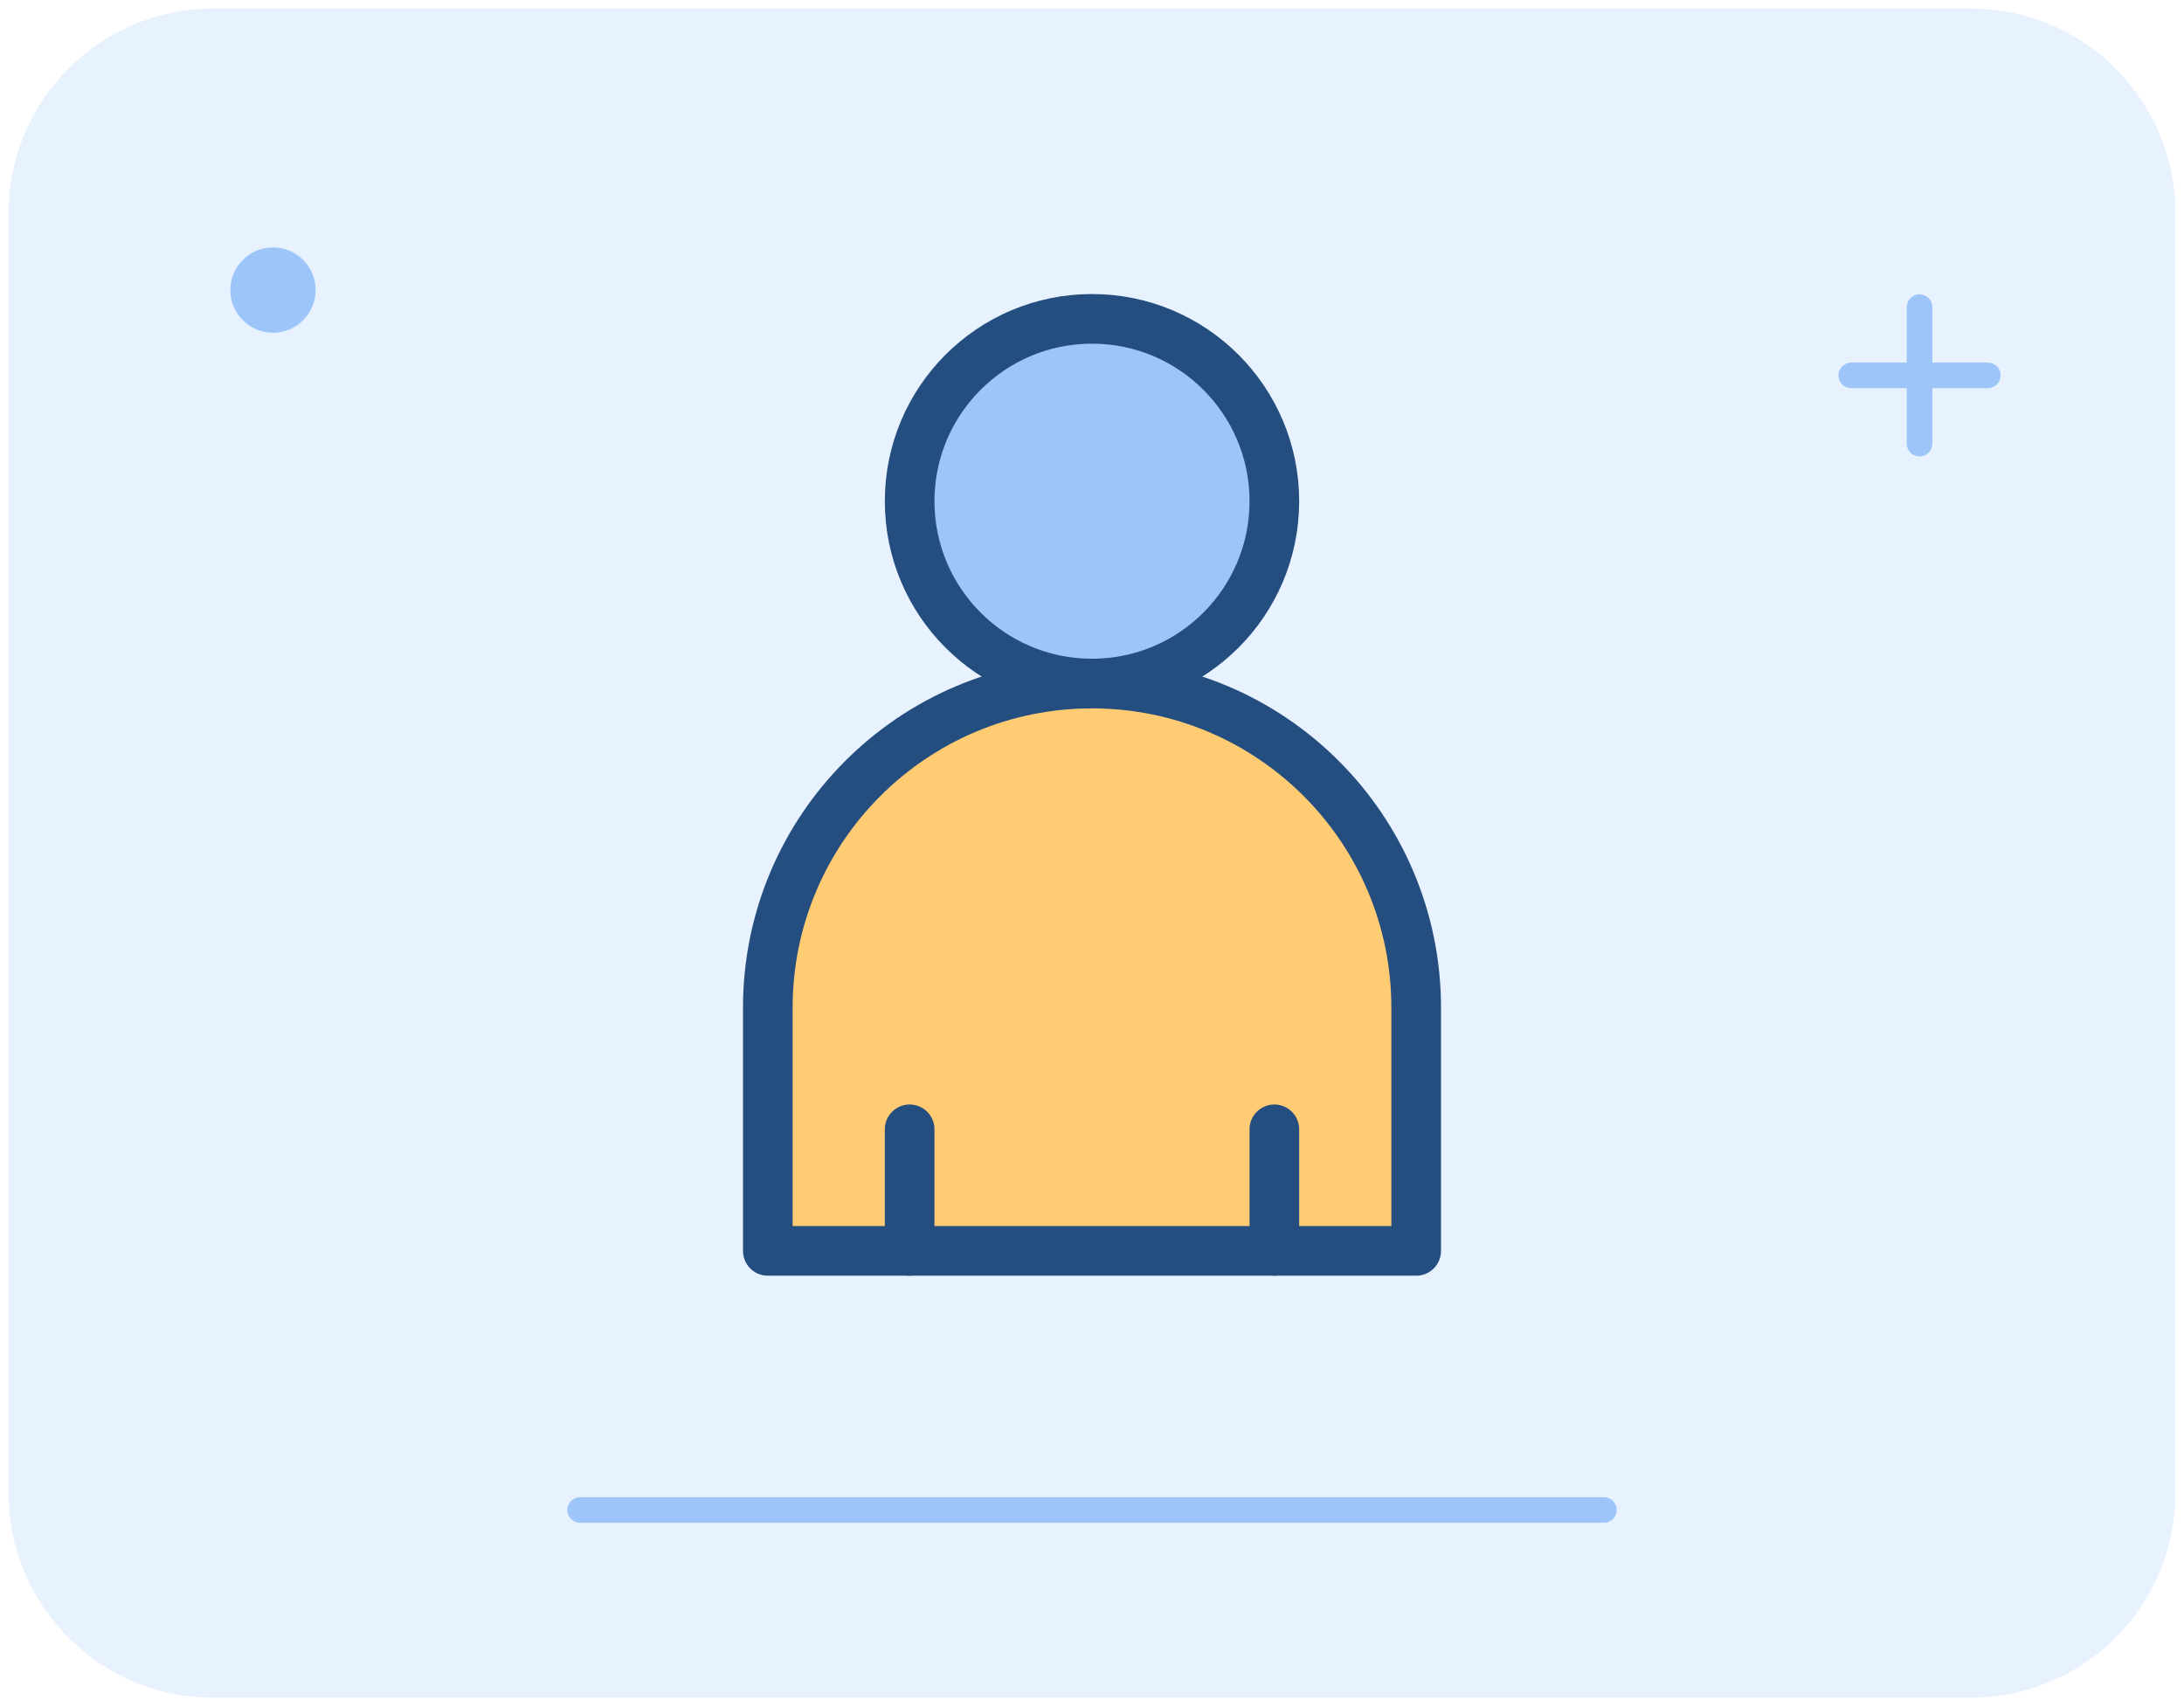
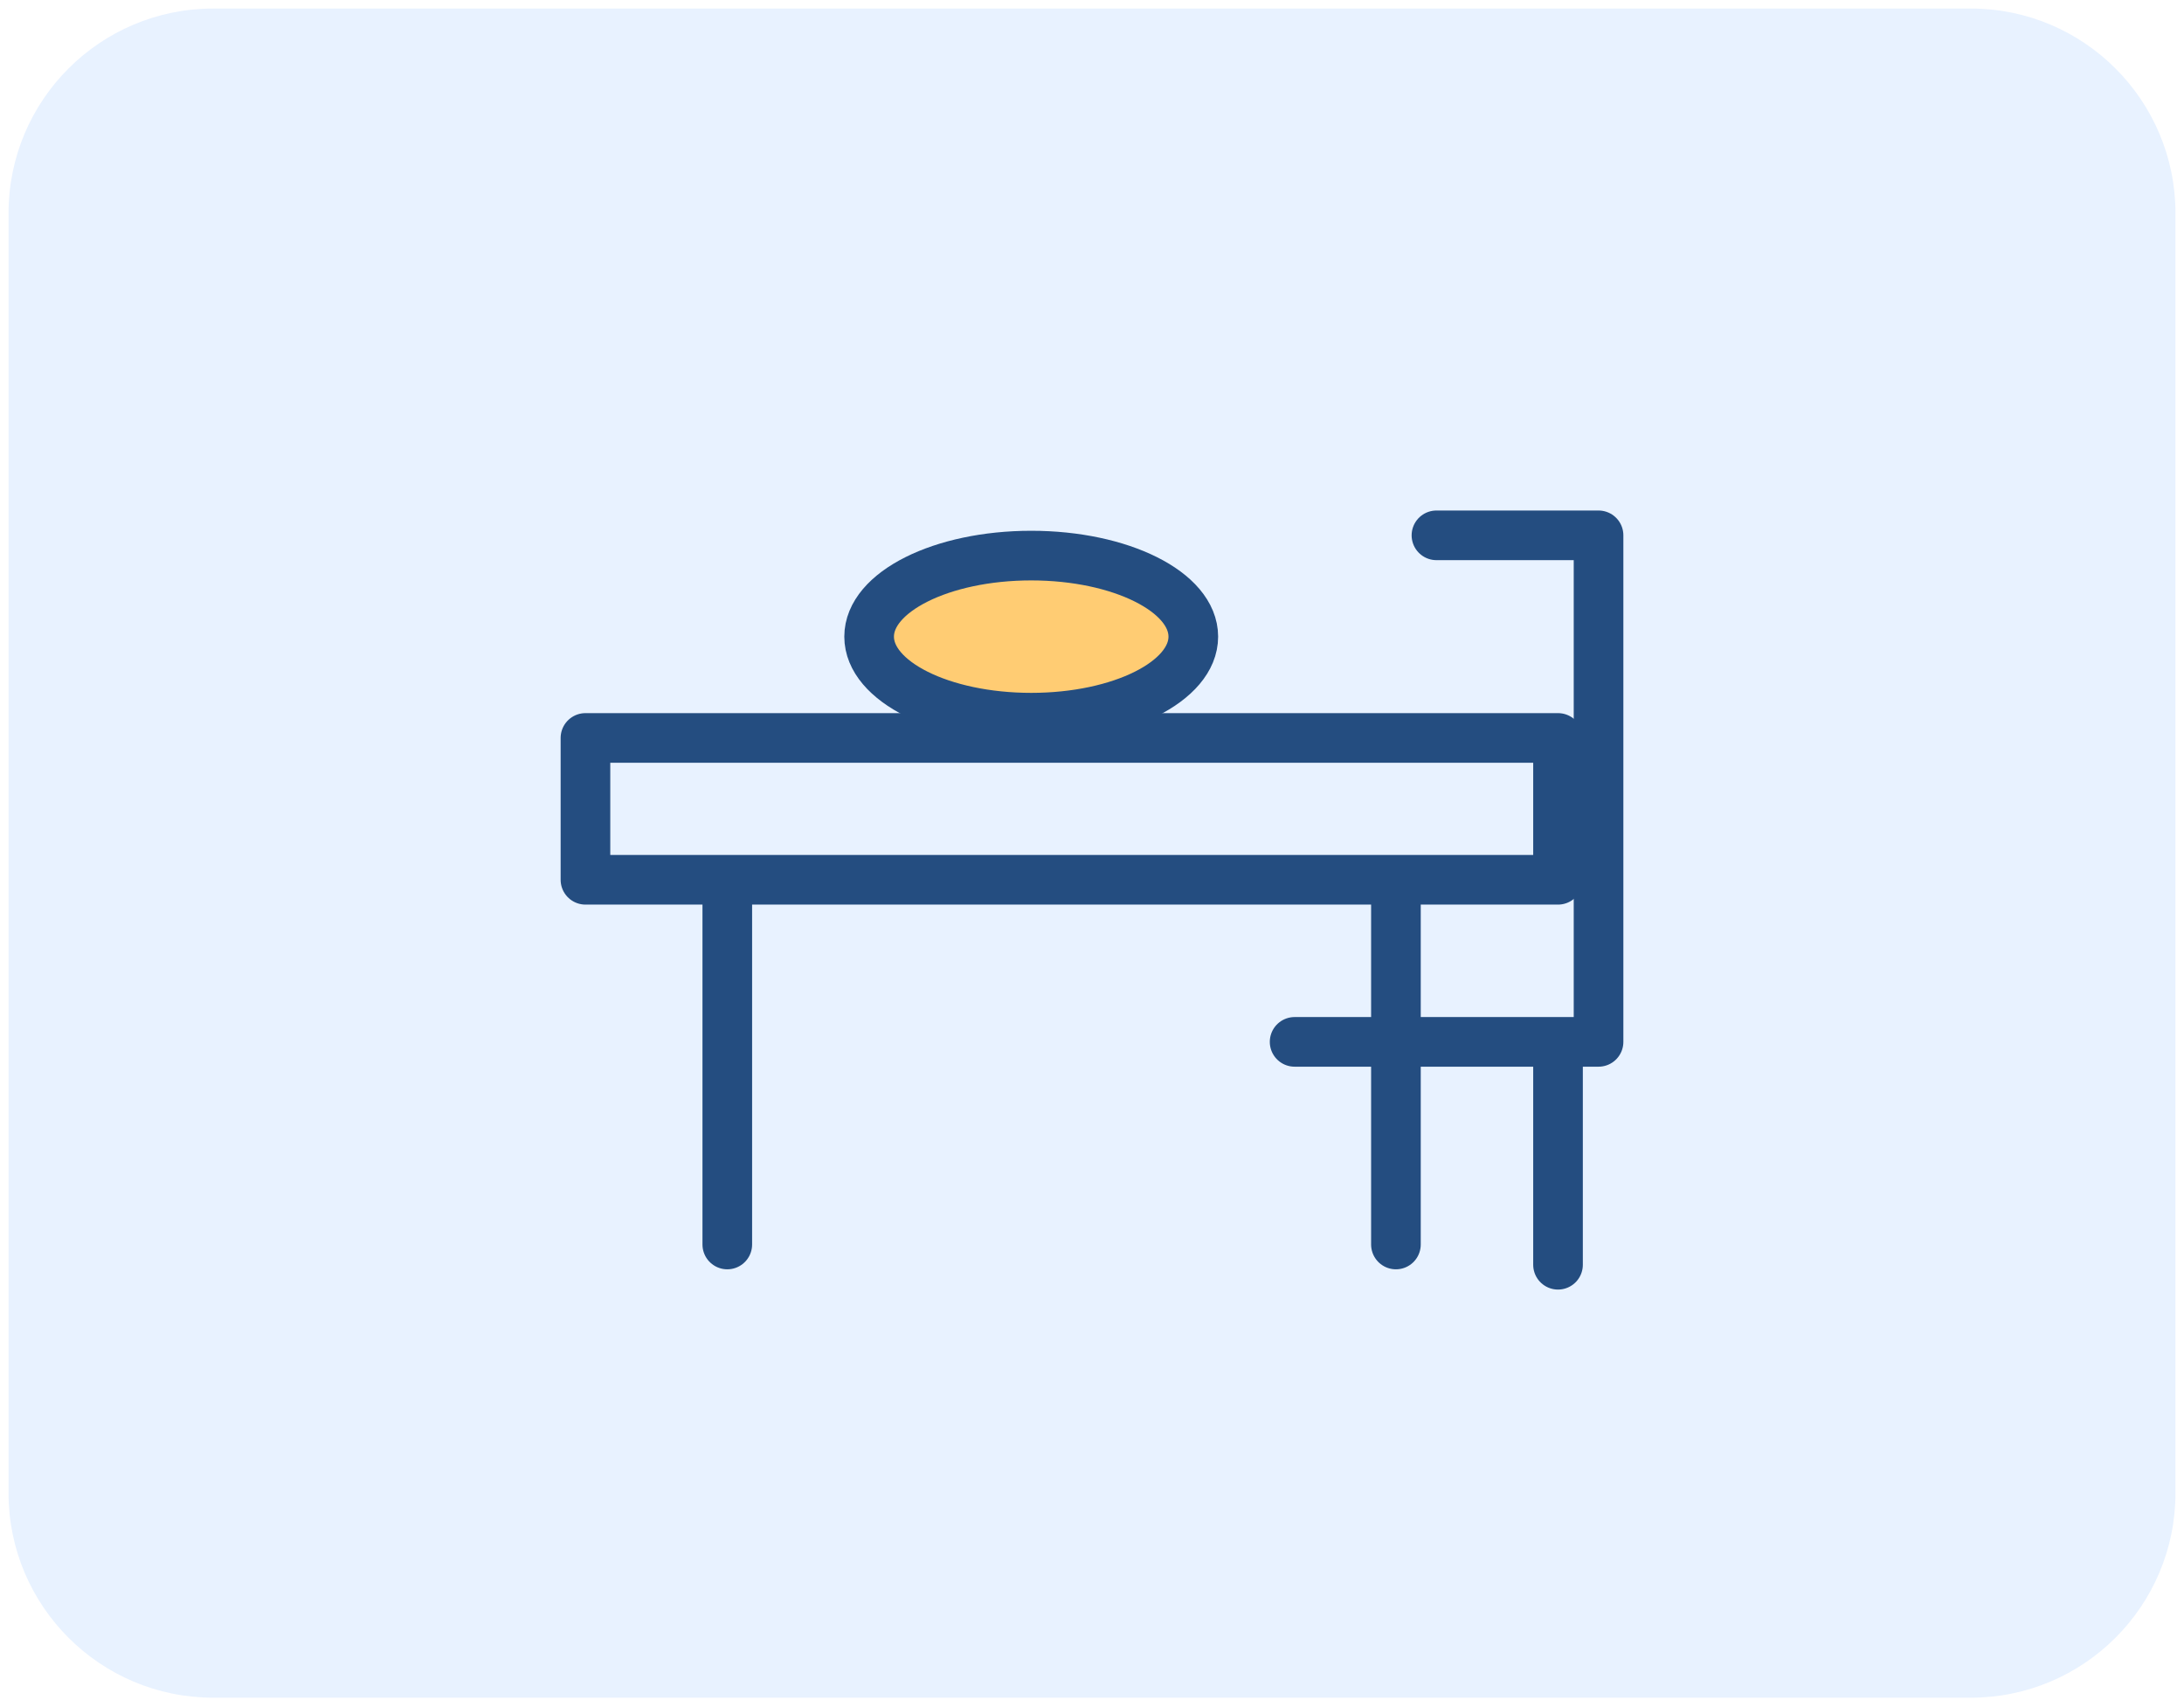
- <svg xmlns="http://www.w3.org/2000/svg" width="256" height="200" viewBox="0 0 256 200" font-family="system-ui,Noto Sans CJK SC,Microsoft YaHei,sans-serif" role="img">
+ <svg xmlns="http://www.w3.org/2000/svg" width="256" height="200" viewBox="0 0 256 200" font-family="system-ui,sans-serif" role="img">
  <rect x="1" y="1" width="254" height="198" rx="24" fill="#e8f2ff" />
-   <circle cx="32" cy="34" r="5" fill="#9dc5fa" />
-   <path d="M225 36v16m-8-8h16" stroke="#9dc5fa" stroke-width="3" stroke-linecap="round" />
-   <g transform="translate(52 16) scale(2.375)" stroke="#244d80" stroke-width="2.45" stroke-linecap="round" stroke-linejoin="round" fill="none">
-     <ellipse cx="32" cy="18" rx="9" ry="9" fill="#9dc5fa" />
-     <path d="M16 55V43a16 16 0 0 1 32 0v12z" fill="#ffcc73" />
-     <path d="M23 49v6m18-6v6" fill="none" />
+   <g transform="translate(52 20) scale(2.375)" stroke="#244d80" stroke-width="2.45" stroke-linecap="round" stroke-linejoin="round" fill="none">
+     <g transform="translate(0 0) scale(1)">
+       <path d="M7 28h48v7H7zm7 7v18m33-18v18" fill="none" />
+       <ellipse cx="29" cy="23" rx="8" ry="4" fill="#ffcc73" />
+       <path d="M49 18h8v25H42m13 0v11" fill="none" />
+     </g>
  </g>
-   <path d="M68 177h120" stroke="#9dc5fa" stroke-width="3" stroke-linecap="round" />
</svg>
